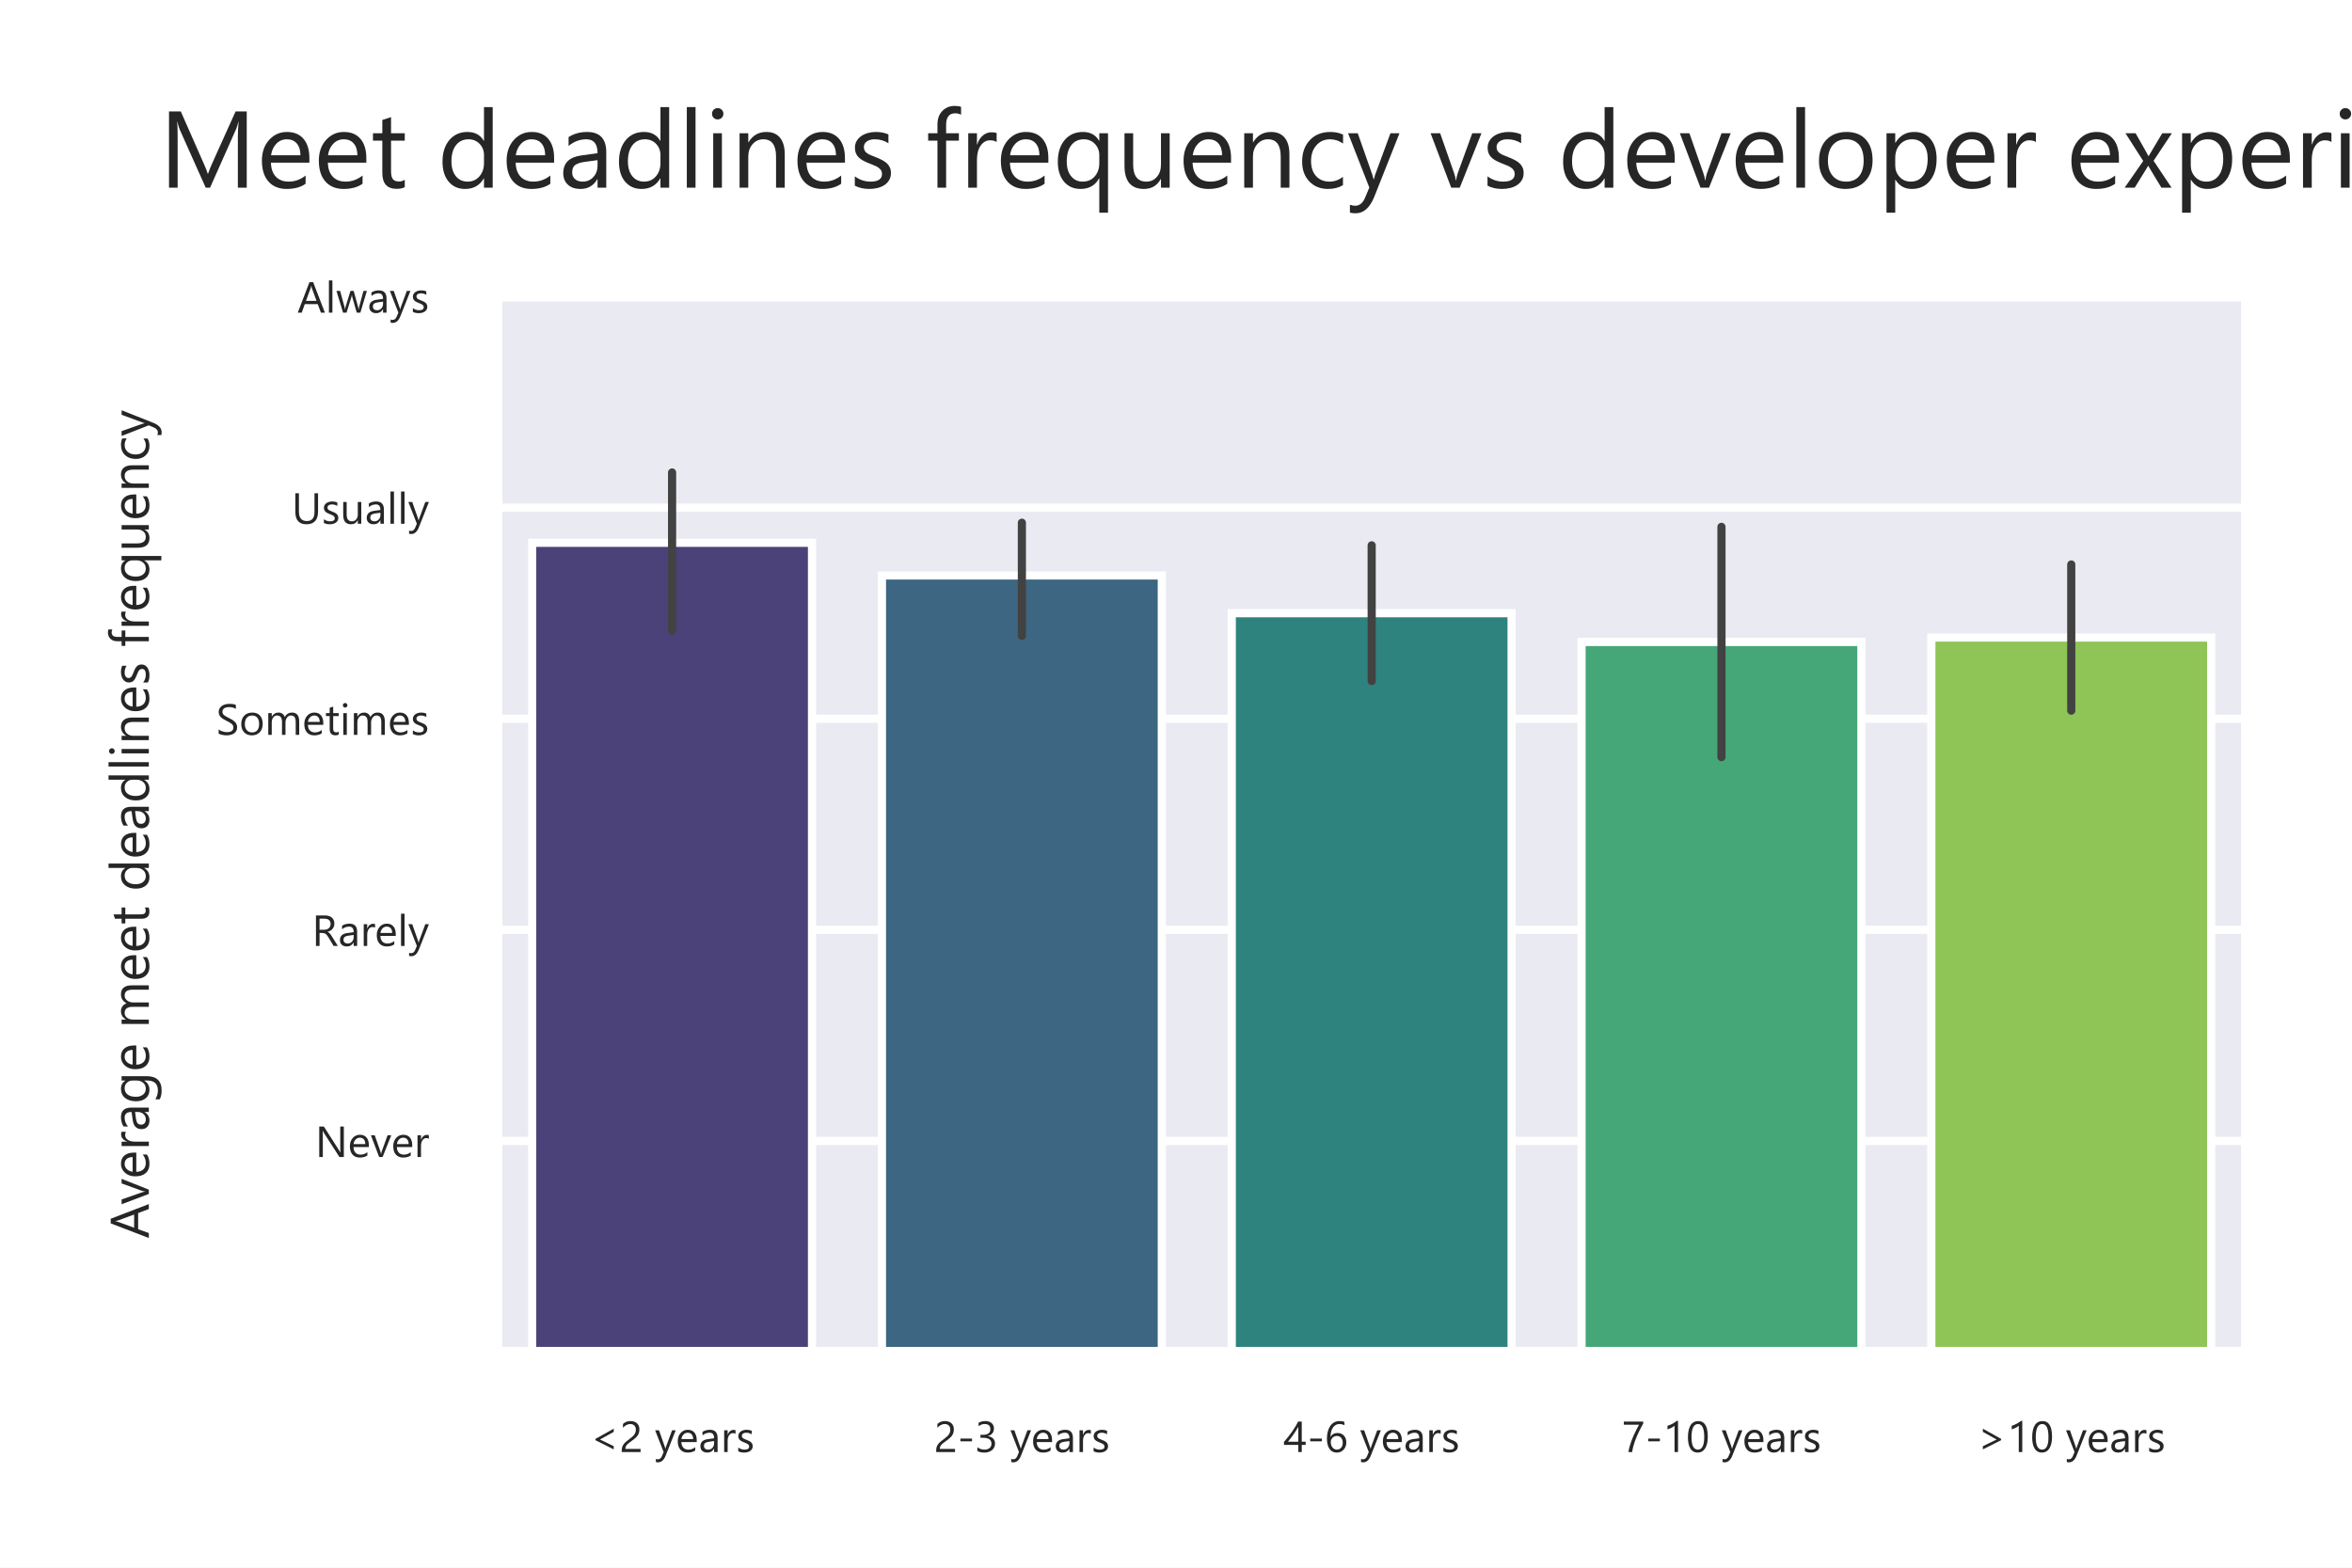
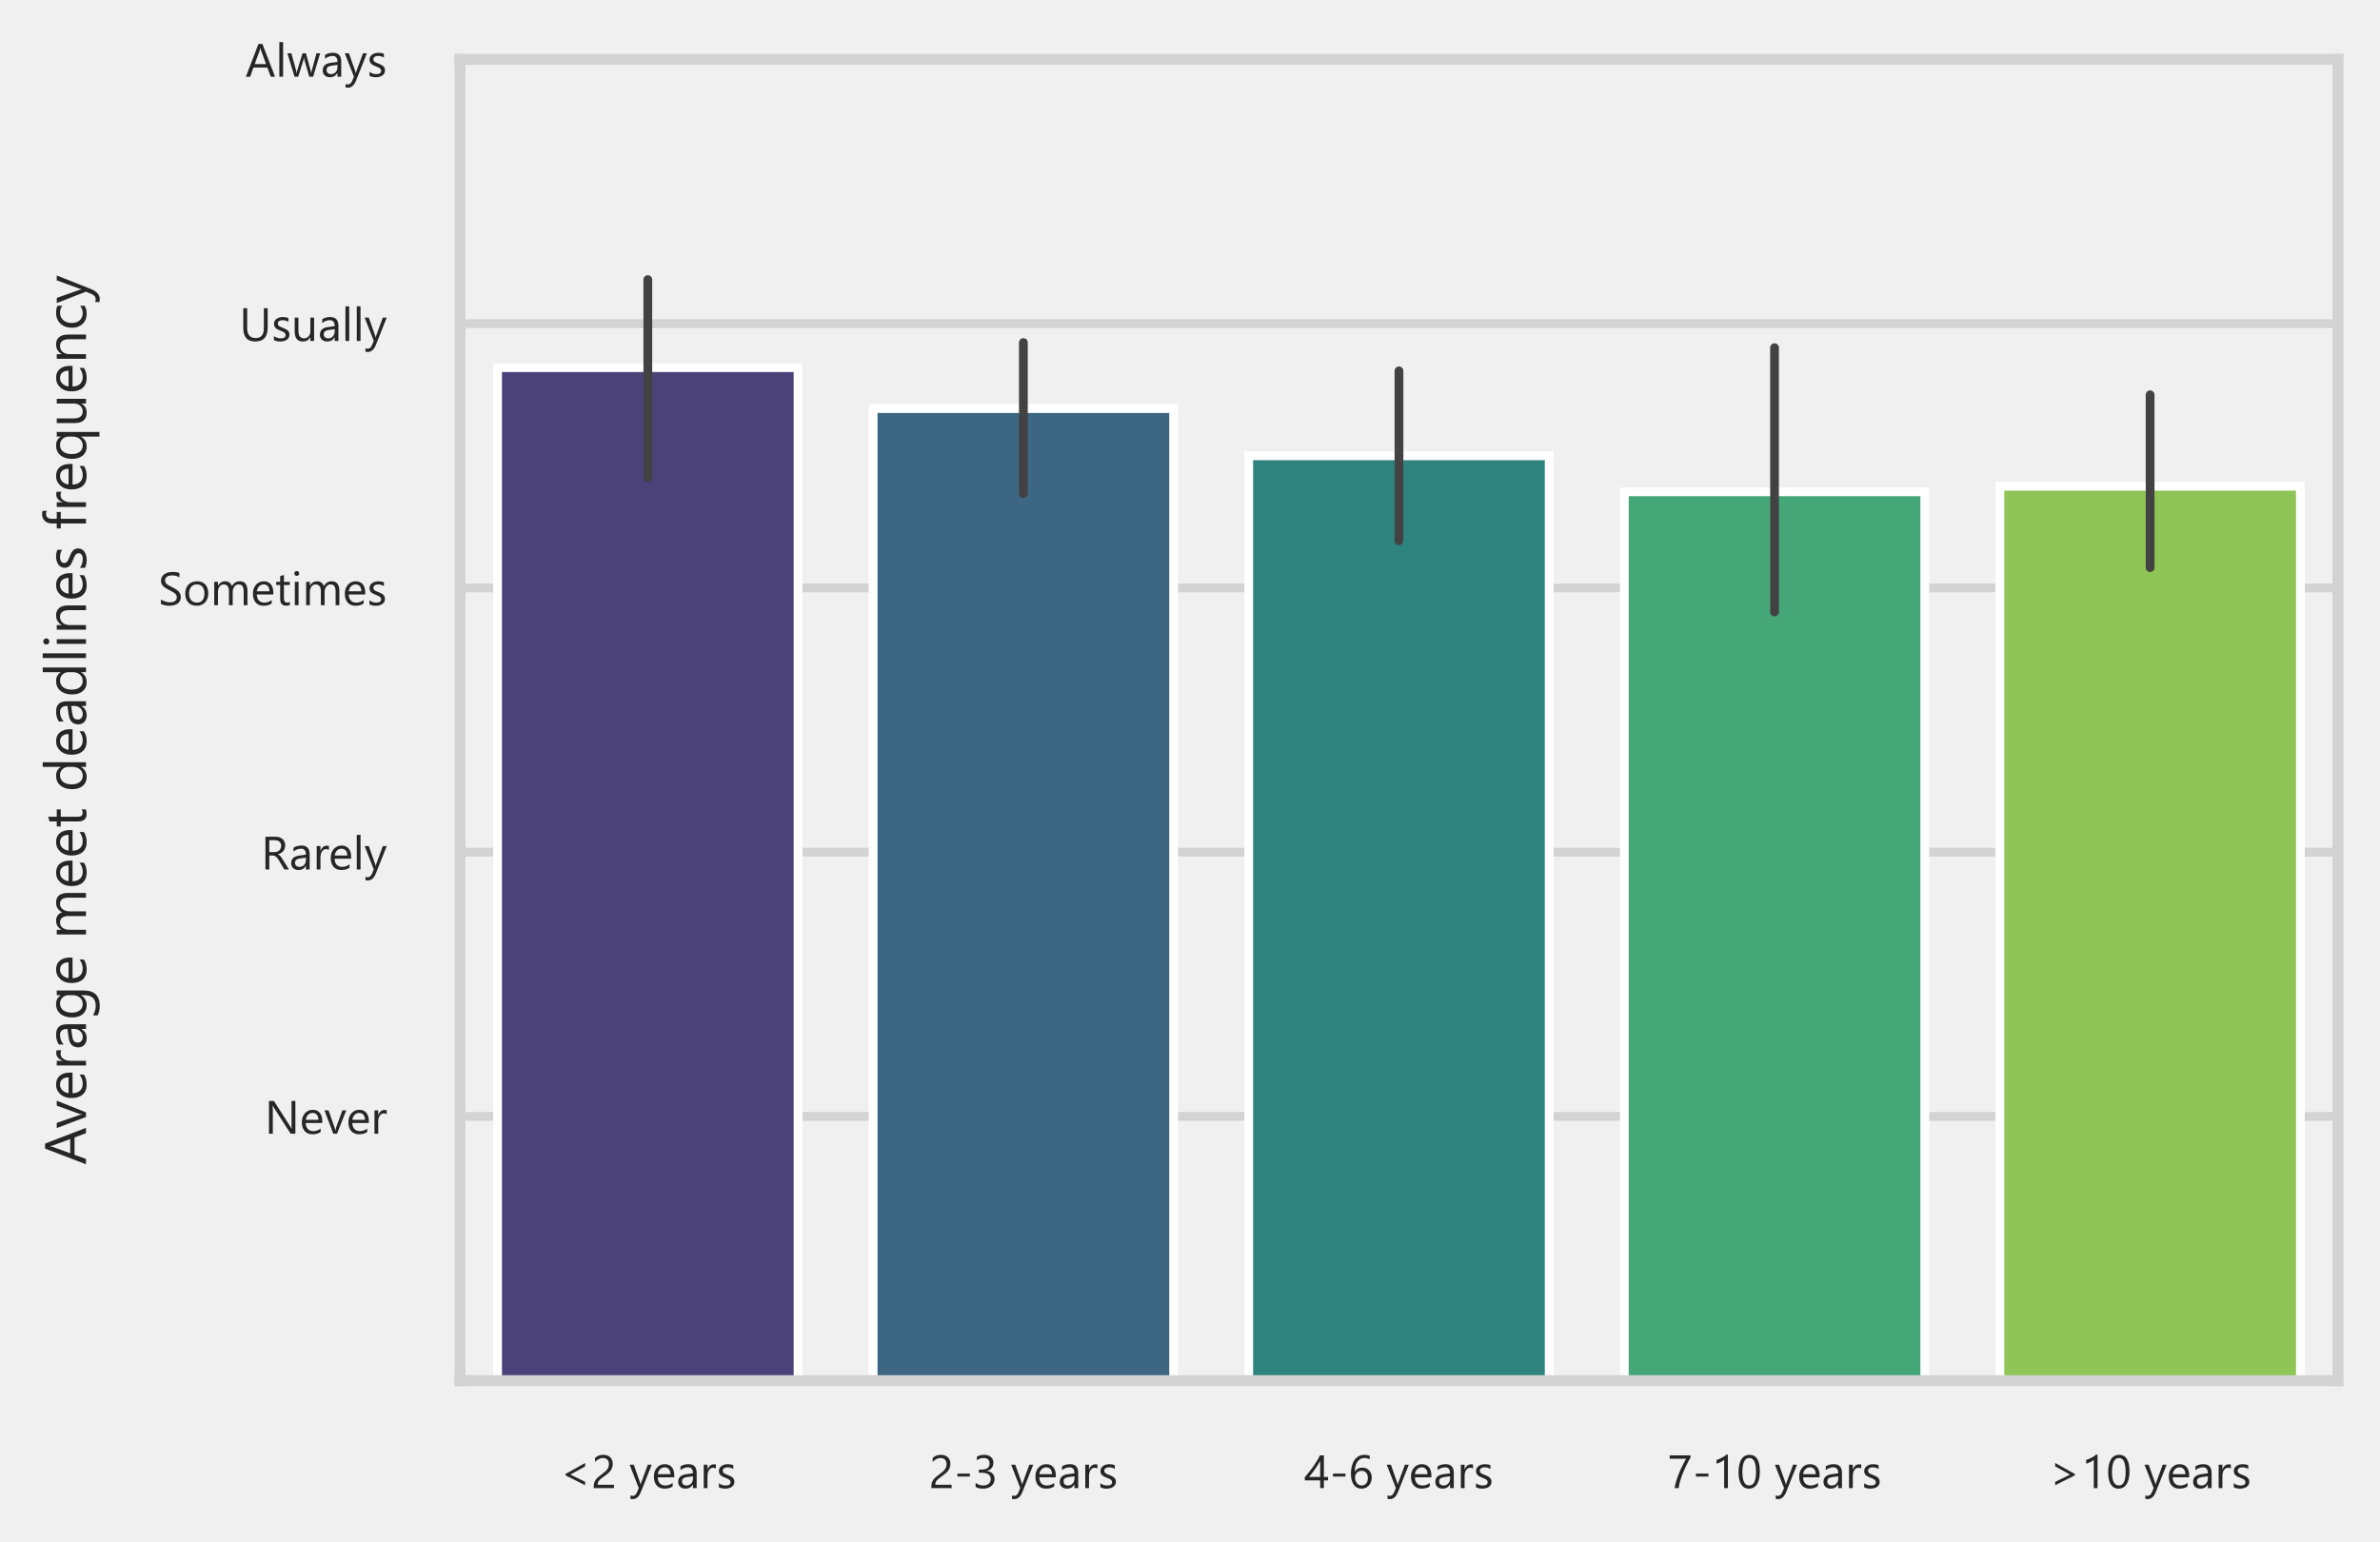
- <svg xmlns="http://www.w3.org/2000/svg" xmlns:xlink="http://www.w3.org/1999/xlink" width="432pt" height="288pt" viewBox="0 0 432 288" version="1.1">
+ <svg xmlns="http://www.w3.org/2000/svg" xmlns:xlink="http://www.w3.org/1999/xlink" width="407.134pt" height="263.684pt" viewBox="0 0 407.134 263.684" version="1.1">
  <defs>
    <style type="text/css">*{stroke-linejoin: round; stroke-linecap: butt}</style>
  </defs>
  <g id="figure_1">
    <g id="patch_1">
-       <path d="M 0 288  L 432 288  L 432 0  L 0 0  z " style="fill: #ffffff" />
+       <path d="M 0 263.684  L 407.134 263.684  L 407.134 0  L 0 0  L 0 263.684  z " style="fill: none" />
    </g>
    <g id="axes_1">
      <g id="patch_2">
-         <path d="M 91.32 248.38  L 412.56 248.38  L 412.56 54.477  L 91.32 54.477  z " style="fill: #eaeaf2" />
+         <path d="M 78.694 236.221  L 399.934 236.221  L 399.934 10.161  L 78.694 10.161  L 78.694 236.221  z " style="fill: none" />
      </g>
      <g id="matplotlib.axis_1">
        <g id="xtick_1">
          <g id="text_1">
-             <g style="fill: #262626" transform="translate(108.3003 266.76) scale(0.08 -0.08)">
+             <g style="fill: #262626" transform="translate(95.674 254.6012) scale(0.08 -0.08)">
              <defs>
                <path id="SegoeUI-3c" d="M 3538 397  L 850 1747  L 850 1931  L 3538 3438  L 3538 2969  L 1531 1856  L 1531 1844  L 3538 863  L 3538 397  z " transform="scale(0.015625)" />
                <path id="SegoeUI-32" d="M 2413 3306  Q 2413 3513 2348 3666  Q 2284 3819 2173 3920  Q 2063 4022 1913 4072  Q 1763 4122 1588 4122  Q 1438 4122 1294 4081  Q 1150 4041 1014 3969  Q 878 3897 751 3797  Q 625 3697 516 3575  L 516 4125  Q 731 4334 998 4445  Q 1266 4556 1650 4556  Q 1925 4556 2159 4476  Q 2394 4397 2566 4244  Q 2738 4091 2836 3866  Q 2934 3641 2934 3350  Q 2934 3084 2873 2868  Q 2813 2653 2689 2462  Q 2566 2272 2378 2097  Q 2191 1922 1938 1741  Q 1622 1516 1417 1356  Q 1213 1197 1092 1058  Q 972 919 923 780  Q 875 641 875 459  L 3106 459  L 3106 0  L 341 0  L 341 222  Q 341 509 403 728  Q 466 947 609 1144  Q 753 1341 986 1537  Q 1219 1734 1556 1981  Q 1800 2156 1964 2315  Q 2128 2475 2228 2634  Q 2328 2794 2370 2958  Q 2413 3122 2413 3306  z " transform="scale(0.015625)" />
                <path id="SegoeUI-20" transform="scale(0.015625)" />
                <path id="SegoeUI-79" d="M 3066 3200  L 1594 -513  Q 1200 -1506 488 -1506  Q 288 -1506 153 -1466  L 153 -1006  Q 319 -1063 456 -1063  Q 844 -1063 1038 -600  L 1294 6  L 44 3200  L 613 3200  L 1478 738  Q 1494 691 1544 494  L 1563 494  Q 1578 569 1625 731  L 2534 3200  L 3066 3200  z " transform="scale(0.015625)" />
                <path id="SegoeUI-65" d="M 3091 1472  L 831 1472  Q 844 938 1119 647  Q 1394 356 1875 356  Q 2416 356 2869 713  L 2869 231  Q 2447 -75 1753 -75  Q 1075 -75 687 361  Q 300 797 300 1588  Q 300 2334 723 2804  Q 1147 3275 1775 3275  Q 2403 3275 2747 2869  Q 3091 2463 3091 1741  L 3091 1472  z M 2566 1906  Q 2563 2350 2352 2597  Q 2141 2844 1766 2844  Q 1403 2844 1150 2584  Q 897 2325 838 1906  L 2566 1906  z " transform="scale(0.015625)" />
                <path id="SegoeUI-61" d="M 2809 0  L 2297 0  L 2297 500  L 2284 500  Q 1950 -75 1300 -75  Q 822 -75 551 178  Q 281 431 281 850  Q 281 1747 1338 1894  L 2297 2028  Q 2297 2844 1638 2844  Q 1059 2844 594 2450  L 594 2975  Q 1066 3275 1681 3275  Q 2809 3275 2809 2081  L 2809 0  z M 2297 1619  L 1525 1513  Q 1169 1463 987 1336  Q 806 1209 806 888  Q 806 653 973 504  Q 1141 356 1419 356  Q 1800 356 2048 623  Q 2297 891 2297 1300  L 2297 1619  z " transform="scale(0.015625)" />
                <path id="SegoeUI-72" d="M 2188 2681  Q 2053 2784 1800 2784  Q 1472 2784 1251 2475  Q 1031 2166 1031 1631  L 1031 0  L 519 0  L 519 3200  L 1031 3200  L 1031 2541  L 1044 2541  Q 1153 2878 1378 3067  Q 1603 3256 1881 3256  Q 2081 3256 2188 3213  L 2188 2681  z " transform="scale(0.015625)" />
                <path id="SegoeUI-73" d="M 325 116  L 325 666  Q 744 356 1247 356  Q 1922 356 1922 806  Q 1922 934 1864 1023  Q 1806 1113 1707 1181  Q 1609 1250 1476 1304  Q 1344 1359 1191 1419  Q 978 1503 817 1589  Q 656 1675 548 1783  Q 441 1891 386 2028  Q 331 2166 331 2350  Q 331 2575 434 2748  Q 538 2922 709 3039  Q 881 3156 1101 3215  Q 1322 3275 1556 3275  Q 1972 3275 2300 3131  L 2300 2613  Q 1947 2844 1488 2844  Q 1344 2844 1228 2811  Q 1113 2778 1030 2718  Q 947 2659 901 2576  Q 856 2494 856 2394  Q 856 2269 901 2184  Q 947 2100 1034 2034  Q 1122 1969 1247 1916  Q 1372 1863 1531 1800  Q 1744 1719 1912 1633  Q 2081 1547 2200 1439  Q 2319 1331 2383 1190  Q 2447 1050 2447 856  Q 2447 619 2342 444  Q 2238 269 2063 153  Q 1888 38 1659 -18  Q 1431 -75 1181 -75  Q 688 -75 325 116  z " transform="scale(0.015625)" />
              </defs>
              <use xlink:href="#SegoeUI-3c" />
              <use xlink:href="#SegoeUI-32" x="68.408" />
              <use xlink:href="#SegoeUI-20" x="122.314" />
              <use xlink:href="#SegoeUI-79" x="149.707" />
              <use xlink:href="#SegoeUI-65" x="197.596" />
              <use xlink:href="#SegoeUI-61" x="249.891" />
              <use xlink:href="#SegoeUI-72" x="300.77" />
              <use xlink:href="#SegoeUI-73" x="336.16" />
            </g>
          </g>
        </g>
        <g id="xtick_2">
          <g id="text_2">
-             <g style="fill: #262626" transform="translate(171.5289 266.76) scale(0.08 -0.08)">
+             <g style="fill: #262626" transform="translate(158.9026 254.6012) scale(0.08 -0.08)">
              <defs>
                <path id="SegoeUI-2d" d="M 2156 1581  L 450 1581  L 450 1984  L 2156 1984  L 2156 1581  z " transform="scale(0.015625)" />
                <path id="SegoeUI-33" d="M 2978 1269  Q 2978 966 2864 717  Q 2750 469 2542 292  Q 2334 116 2043 19  Q 1753 -78 1403 -78  Q 763 -78 384 166  L 384 716  Q 838 359 1422 359  Q 1656 359 1845 418  Q 2034 478 2170 590  Q 2306 703 2379 862  Q 2453 1022 2453 1222  Q 2453 2100 1203 2100  L 831 2100  L 831 2534  L 1184 2534  Q 2291 2534 2291 3359  Q 2291 4122 1447 4122  Q 972 4122 556 3803  L 556 4300  Q 984 4556 1575 4556  Q 1856 4556 2084 4478  Q 2313 4400 2475 4259  Q 2638 4119 2727 3922  Q 2816 3725 2816 3488  Q 2816 2603 1922 2350  L 1922 2338  Q 2150 2313 2344 2227  Q 2538 2141 2678 2003  Q 2819 1866 2898 1680  Q 2978 1494 2978 1269  z " transform="scale(0.015625)" />
              </defs>
              <use xlink:href="#SegoeUI-32" />
              <use xlink:href="#SegoeUI-2d" x="53.906" />
              <use xlink:href="#SegoeUI-33" x="93.896" />
              <use xlink:href="#SegoeUI-20" x="147.803" />
              <use xlink:href="#SegoeUI-79" x="175.195" />
              <use xlink:href="#SegoeUI-65" x="223.084" />
              <use xlink:href="#SegoeUI-61" x="275.379" />
              <use xlink:href="#SegoeUI-72" x="326.258" />
              <use xlink:href="#SegoeUI-73" x="361.648" />
            </g>
          </g>
        </g>
        <g id="xtick_3">
          <g id="text_3">
-             <g style="fill: #262626" transform="translate(235.7769 266.76) scale(0.08 -0.08)">
+             <g style="fill: #262626" transform="translate(223.1506 254.6012) scale(0.08 -0.08)">
              <defs>
                <path id="SegoeUI-34" d="M 2656 4481  L 2656 1522  L 3231 1522  L 3231 1053  L 2656 1053  L 2656 0  L 2150 0  L 2150 1053  L 44 1053  L 44 1497  Q 338 1828 638 2204  Q 938 2581 1211 2968  Q 1484 3356 1717 3742  Q 1950 4128 2109 4481  L 2656 4481  z M 622 1522  L 2150 1522  L 2150 3716  Q 1916 3306 1706 2984  Q 1497 2663 1308 2400  Q 1119 2138 947 1925  Q 775 1713 622 1522  z " transform="scale(0.015625)" />
                <path id="SegoeUI-36" d="M 3194 1422  Q 3194 1094 3087 819  Q 2981 544 2793 344  Q 2606 144 2347 33  Q 2088 -78 1784 -78  Q 1447 -78 1180 62  Q 913 203 727 467  Q 541 731 444 1112  Q 347 1494 347 1972  Q 347 2556 476 3032  Q 606 3509 845 3848  Q 1084 4188 1421 4372  Q 1759 4556 2175 4556  Q 2638 4556 2919 4428  L 2919 3944  Q 2572 4122 2188 4122  Q 1888 4122 1647 3987  Q 1406 3853 1234 3608  Q 1063 3363 970 3016  Q 878 2669 878 2244  L 891 2244  Q 1200 2803 1913 2803  Q 2206 2803 2442 2703  Q 2678 2603 2845 2420  Q 3013 2238 3103 1984  Q 3194 1731 3194 1422  z M 2669 1356  Q 2669 1591 2609 1778  Q 2550 1966 2439 2097  Q 2328 2228 2165 2298  Q 2003 2369 1797 2369  Q 1606 2369 1443 2297  Q 1281 2225 1162 2101  Q 1044 1978 976 1814  Q 909 1650 909 1466  Q 909 1234 975 1032  Q 1041 831 1159 681  Q 1278 531 1442 445  Q 1606 359 1806 359  Q 2000 359 2159 432  Q 2319 506 2431 637  Q 2544 769 2606 951  Q 2669 1134 2669 1356  z " transform="scale(0.015625)" />
              </defs>
              <use xlink:href="#SegoeUI-34" />
              <use xlink:href="#SegoeUI-2d" x="53.906" />
              <use xlink:href="#SegoeUI-36" x="93.896" />
              <use xlink:href="#SegoeUI-20" x="147.803" />
              <use xlink:href="#SegoeUI-79" x="175.195" />
              <use xlink:href="#SegoeUI-65" x="223.084" />
              <use xlink:href="#SegoeUI-61" x="275.379" />
              <use xlink:href="#SegoeUI-72" x="326.258" />
              <use xlink:href="#SegoeUI-73" x="361.648" />
            </g>
          </g>
        </g>
        <g id="xtick_4">
          <g id="text_4">
-             <g style="fill: #262626" transform="translate(297.8686 266.76) scale(0.08 -0.08)">
+             <g style="fill: #262626" transform="translate(285.2424 254.6012) scale(0.08 -0.08)">
              <defs>
                <path id="SegoeUI-37" d="M 3156 4184  Q 3053 4006 2908 3740  Q 2763 3475 2600 3144  Q 2438 2813 2269 2431  Q 2100 2050 1953 1644  Q 1806 1238 1695 820  Q 1584 403 1534 0  L 984 0  Q 1041 400 1158 817  Q 1275 1234 1423 1636  Q 1572 2038 1737 2409  Q 1903 2781 2059 3093  Q 2216 3406 2345 3645  Q 2475 3884 2553 4019  L 306 4019  L 306 4481  L 3156 4481  L 3156 4184  z " transform="scale(0.015625)" />
                <path id="SegoeUI-31" d="M 2263 0  L 1750 0  L 1750 3872  Q 1691 3813 1577 3736  Q 1463 3659 1320 3584  Q 1178 3509 1020 3443  Q 863 3378 713 3341  L 713 3859  Q 881 3906 1070 3986  Q 1259 4066 1442 4164  Q 1625 4263 1787 4370  Q 1950 4478 2069 4581  L 2263 4581  L 2263 0  z " transform="scale(0.015625)" />
                <path id="SegoeUI-30" d="M 3188 2259  Q 3188 1697 3086 1262  Q 2984 828 2792 529  Q 2600 231 2320 76  Q 2041 -78 1684 -78  Q 1347 -78 1083 70  Q 819 219 637 503  Q 456 788 362 1202  Q 269 1616 269 2150  Q 269 2738 367 3188  Q 466 3638 656 3942  Q 847 4247 1130 4401  Q 1413 4556 1778 4556  Q 3188 4556 3188 2259  z M 2663 2209  Q 2663 4122 1753 4122  Q 794 4122 794 2175  Q 794 359 1734 359  Q 2663 359 2663 2209  z " transform="scale(0.015625)" />
              </defs>
              <use xlink:href="#SegoeUI-37" />
              <use xlink:href="#SegoeUI-2d" x="53.906" />
              <use xlink:href="#SegoeUI-31" x="93.896" />
              <use xlink:href="#SegoeUI-30" x="147.803" />
              <use xlink:href="#SegoeUI-20" x="201.709" />
              <use xlink:href="#SegoeUI-79" x="229.102" />
              <use xlink:href="#SegoeUI-65" x="276.99" />
              <use xlink:href="#SegoeUI-61" x="329.285" />
              <use xlink:href="#SegoeUI-72" x="380.164" />
              <use xlink:href="#SegoeUI-73" x="415.555" />
            </g>
          </g>
        </g>
        <g id="xtick_5">
          <g id="text_5">
-             <g style="fill: #262626" transform="translate(363.136 266.76) scale(0.08 -0.08)">
+             <g style="fill: #262626" transform="translate(350.5097 254.6012) scale(0.08 -0.08)">
              <defs>
                <path id="SegoeUI-3e" d="M 3538 1747  L 850 397  L 850 863  L 2863 1838  L 2863 1856  L 850 2969  L 850 3438  L 3538 1931  L 3538 1747  z " transform="scale(0.015625)" />
              </defs>
              <use xlink:href="#SegoeUI-3e" />
              <use xlink:href="#SegoeUI-31" x="68.408" />
              <use xlink:href="#SegoeUI-30" x="122.314" />
              <use xlink:href="#SegoeUI-20" x="176.221" />
              <use xlink:href="#SegoeUI-79" x="203.613" />
              <use xlink:href="#SegoeUI-65" x="251.502" />
              <use xlink:href="#SegoeUI-61" x="303.797" />
              <use xlink:href="#SegoeUI-72" x="354.676" />
              <use xlink:href="#SegoeUI-73" x="390.066" />
            </g>
          </g>
        </g>
      </g>
      <g id="matplotlib.axis_2">
        <g id="ytick_1">
          <g id="line2d_1">
-             <path d="M 91.32 209.6  L 412.56 209.6  " clip-path="url(#p0a967dd929)" style="fill: none; stroke: #ffffff; stroke-width: 1.5; stroke-linecap: round" />
+             <path d="M 78.694 191.009  L 399.934 191.009  " clip-path="url(#pb842c230b7)" style="fill: none; stroke: #d3d3d3; stroke-width: 1.5; stroke-linecap: round" />
          </g>
          <g id="text_6">
-             <g style="fill: #262626" transform="translate(57.90375 212.5608) scale(0.08 -0.08)">
+             <g style="fill: #262626" transform="translate(45.2775 193.9705) scale(0.08 -0.08)">
              <defs>
                <path id="SegoeUI-4e" d="M 4200 0  L 3556 0  L 1250 3572  Q 1163 3706 1106 3853  L 1088 3853  Q 1113 3709 1113 3238  L 1113 0  L 588 0  L 588 4481  L 1269 4481  L 3513 966  Q 3653 747 3694 666  L 3706 666  Q 3675 859 3675 1325  L 3675 4481  L 4200 4481  L 4200 0  z " transform="scale(0.015625)" />
                <path id="SegoeUI-76" d="M 3034 3200  L 1759 0  L 1256 0  L 44 3200  L 606 3200  L 1419 875  Q 1509 619 1531 428  L 1544 428  Q 1575 669 1644 863  L 2494 3200  L 3034 3200  z " transform="scale(0.015625)" />
              </defs>
              <use xlink:href="#SegoeUI-4e" />
              <use xlink:href="#SegoeUI-65" x="74.805" />
              <use xlink:href="#SegoeUI-76" x="127.1" />
              <use xlink:href="#SegoeUI-65" x="174.375" />
              <use xlink:href="#SegoeUI-72" x="226.67" />
            </g>
          </g>
        </g>
        <g id="ytick_2">
          <g id="line2d_2">
-             <path d="M 91.32 170.819  L 412.56 170.819  " clip-path="url(#p0a967dd929)" style="fill: none; stroke: #ffffff; stroke-width: 1.5; stroke-linecap: round" />
+             <path d="M 78.694 145.797  L 399.934 145.797  " clip-path="url(#pb842c230b7)" style="fill: none; stroke: #d3d3d3; stroke-width: 1.5; stroke-linecap: round" />
          </g>
          <g id="text_7">
-             <g style="fill: #262626" transform="translate(57.30125 173.7802) scale(0.08 -0.08)">
+             <g style="fill: #262626" transform="translate(44.675 148.7585) scale(0.08 -0.08)">
              <defs>
                <path id="SegoeUI-52" d="M 3800 0  L 3175 0  L 2425 1256  Q 2322 1431 2225 1554  Q 2128 1678 2026 1756  Q 1925 1834 1808 1870  Q 1691 1906 1544 1906  L 1113 1906  L 1113 0  L 588 0  L 588 4481  L 1925 4481  Q 2219 4481 2467 4407  Q 2716 4334 2898 4184  Q 3081 4034 3184 3811  Q 3288 3588 3288 3288  Q 3288 3053 3217 2858  Q 3147 2663 3017 2509  Q 2888 2356 2705 2248  Q 2522 2141 2294 2081  L 2294 2069  Q 2406 2019 2489 1955  Q 2572 1891 2647 1803  Q 2722 1716 2795 1605  Q 2869 1494 2959 1347  L 3800 0  z M 1113 4006  L 1113 2381  L 1825 2381  Q 2022 2381 2189 2440  Q 2356 2500 2478 2611  Q 2600 2722 2669 2883  Q 2738 3044 2738 3244  Q 2738 3603 2505 3804  Q 2272 4006 1831 4006  L 1113 4006  z " transform="scale(0.015625)" />
                <path id="SegoeUI-6c" d="M 1031 0  L 519 0  L 519 4738  L 1031 4738  L 1031 0  z " transform="scale(0.015625)" />
              </defs>
              <use xlink:href="#SegoeUI-52" />
              <use xlink:href="#SegoeUI-61" x="59.814" />
              <use xlink:href="#SegoeUI-72" x="110.693" />
              <use xlink:href="#SegoeUI-65" x="144.084" />
              <use xlink:href="#SegoeUI-6c" x="196.379" />
              <use xlink:href="#SegoeUI-79" x="220.598" />
            </g>
          </g>
        </g>
        <g id="ytick_3">
          <g id="line2d_3">
-             <path d="M 91.32 132.038  L 412.56 132.038  " clip-path="url(#p0a967dd929)" style="fill: none; stroke: #ffffff; stroke-width: 1.5; stroke-linecap: round" />
+             <path d="M 78.694 100.585  L 399.934 100.585  " clip-path="url(#pb842c230b7)" style="fill: none; stroke: #d3d3d3; stroke-width: 1.5; stroke-linecap: round" />
          </g>
          <g id="text_8">
-             <g style="fill: #262626" transform="translate(39.68875 134.9998) scale(0.08 -0.08)">
+             <g style="fill: #262626" transform="translate(27.0625 103.5465) scale(0.08 -0.08)">
              <defs>
                <path id="SegoeUI-53" d="M 378 181  L 378 800  Q 484 706 632 631  Q 781 556 945 504  Q 1109 453 1275 425  Q 1441 397 1581 397  Q 2066 397 2305 576  Q 2544 756 2544 1094  Q 2544 1275 2464 1409  Q 2384 1544 2243 1655  Q 2103 1766 1911 1867  Q 1719 1969 1497 2081  Q 1263 2200 1059 2322  Q 856 2444 706 2591  Q 556 2738 470 2923  Q 384 3109 384 3359  Q 384 3666 518 3892  Q 653 4119 872 4266  Q 1091 4413 1370 4484  Q 1650 4556 1941 4556  Q 2603 4556 2906 4397  L 2906 3806  Q 2509 4081 1888 4081  Q 1716 4081 1544 4045  Q 1372 4009 1237 3928  Q 1103 3847 1018 3719  Q 934 3591 934 3406  Q 934 3234 998 3109  Q 1063 2984 1188 2881  Q 1313 2778 1492 2681  Q 1672 2584 1906 2469  Q 2147 2350 2362 2219  Q 2578 2088 2740 1928  Q 2903 1769 2998 1575  Q 3094 1381 3094 1131  Q 3094 800 2964 570  Q 2834 341 2614 197  Q 2394 53 2106 -11  Q 1819 -75 1500 -75  Q 1394 -75 1237 -58  Q 1081 -41 918 -8  Q 756 25 611 73  Q 466 122 378 181  z " transform="scale(0.015625)" />
                <path id="SegoeUI-6f" d="M 1856 -75  Q 1147 -75 723 373  Q 300 822 300 1563  Q 300 2369 740 2822  Q 1181 3275 1931 3275  Q 2647 3275 3048 2834  Q 3450 2394 3450 1613  Q 3450 847 3017 386  Q 2584 -75 1856 -75  z M 1894 2844  Q 1400 2844 1112 2508  Q 825 2172 825 1581  Q 825 1013 1115 684  Q 1406 356 1894 356  Q 2391 356 2658 678  Q 2925 1000 2925 1594  Q 2925 2194 2658 2519  Q 2391 2844 1894 2844  z " transform="scale(0.015625)" />
                <path id="SegoeUI-6d" d="M 5063 0  L 4550 0  L 4550 1838  Q 4550 2369 4386 2606  Q 4222 2844 3834 2844  Q 3506 2844 3276 2544  Q 3047 2244 3047 1825  L 3047 0  L 2534 0  L 2534 1900  Q 2534 2844 1806 2844  Q 1469 2844 1250 2561  Q 1031 2278 1031 1825  L 1031 0  L 519 0  L 519 3200  L 1031 3200  L 1031 2694  L 1044 2694  Q 1384 3275 2038 3275  Q 2366 3275 2609 3092  Q 2853 2909 2944 2613  Q 3300 3275 4006 3275  Q 5063 3275 5063 1972  L 5063 0  z " transform="scale(0.015625)" />
                <path id="SegoeUI-74" d="M 2003 31  Q 1822 -69 1525 -69  Q 684 -69 684 869  L 684 2763  L 134 2763  L 134 3200  L 684 3200  L 684 3981  L 1197 4147  L 1197 3200  L 2003 3200  L 2003 2763  L 1197 2763  L 1197 959  Q 1197 638 1306 500  Q 1416 363 1669 363  Q 1863 363 2003 469  L 2003 31  z " transform="scale(0.015625)" />
                <path id="SegoeUI-69" d="M 781 4013  Q 644 4013 547 4106  Q 450 4200 450 4344  Q 450 4488 547 4583  Q 644 4678 781 4678  Q 922 4678 1020 4583  Q 1119 4488 1119 4344  Q 1119 4206 1020 4109  Q 922 4013 781 4013  z M 1031 0  L 519 0  L 519 3200  L 1031 3200  L 1031 0  z " transform="scale(0.015625)" />
              </defs>
              <use xlink:href="#SegoeUI-53" />
              <use xlink:href="#SegoeUI-6f" x="53.125" />
              <use xlink:href="#SegoeUI-6d" x="111.719" />
              <use xlink:href="#SegoeUI-65" x="197.852" />
              <use xlink:href="#SegoeUI-74" x="250.146" />
              <use xlink:href="#SegoeUI-69" x="284.033" />
              <use xlink:href="#SegoeUI-6d" x="308.252" />
              <use xlink:href="#SegoeUI-65" x="394.385" />
              <use xlink:href="#SegoeUI-73" x="446.68" />
            </g>
          </g>
        </g>
        <g id="ytick_4">
          <g id="line2d_4">
-             <path d="M 91.32 93.258  L 412.56 93.258  " clip-path="url(#p0a967dd929)" style="fill: none; stroke: #ffffff; stroke-width: 1.5; stroke-linecap: round" />
+             <path d="M 78.694 55.373  L 399.934 55.373  " clip-path="url(#pb842c230b7)" style="fill: none; stroke: #d3d3d3; stroke-width: 1.5; stroke-linecap: round" />
          </g>
          <g id="text_9">
-             <g style="fill: #262626" transform="translate(53.585 96.21925) scale(0.08 -0.08)">
+             <g style="fill: #262626" transform="translate(40.95875 58.3345) scale(0.08 -0.08)">
              <defs>
                <path id="SegoeUI-55" d="M 3866 1813  Q 3866 -75 2163 -75  Q 531 -75 531 1741  L 531 4481  L 1056 4481  L 1056 1775  Q 1056 397 2219 397  Q 3341 397 3341 1728  L 3341 4481  L 3866 4481  L 3866 1813  z " transform="scale(0.015625)" />
                <path id="SegoeUI-75" d="M 3106 0  L 2594 0  L 2594 506  L 2581 506  Q 2263 -75 1594 -75  Q 450 -75 450 1288  L 450 3200  L 959 3200  L 959 1369  Q 959 356 1734 356  Q 2109 356 2351 632  Q 2594 909 2594 1356  L 2594 3200  L 3106 3200  L 3106 0  z " transform="scale(0.015625)" />
              </defs>
              <use xlink:href="#SegoeUI-55" />
              <use xlink:href="#SegoeUI-73" x="68.701" />
              <use xlink:href="#SegoeUI-75" x="111.133" />
              <use xlink:href="#SegoeUI-61" x="167.725" />
              <use xlink:href="#SegoeUI-6c" x="218.604" />
              <use xlink:href="#SegoeUI-6c" x="242.822" />
              <use xlink:href="#SegoeUI-79" x="267.041" />
            </g>
          </g>
        </g>
        <g id="ytick_5">
          <g id="line2d_5">
-             <path d="M 91.32 54.477  L 412.56 54.477  " clip-path="url(#p0a967dd929)" style="fill: none; stroke: #ffffff; stroke-width: 1.5; stroke-linecap: round" />
+             <path d="M 78.694 10.161  L 399.934 10.161  " clip-path="url(#pb842c230b7)" style="fill: none; stroke: #d3d3d3; stroke-width: 1.5; stroke-linecap: round" />
          </g>
          <g id="text_10">
-             <g style="fill: #262626" transform="translate(54.605 57.43875) scale(0.08 -0.08)">
+             <g style="fill: #262626" transform="translate(41.97875 13.1225) scale(0.08 -0.08)">
              <defs>
                <path id="SegoeUI-41" d="M 4056 0  L 3475 0  L 3000 1256  L 1100 1256  L 653 0  L 69 0  L 1788 4481  L 2331 4481  L 4056 0  z M 2828 1728  L 2125 3638  Q 2091 3731 2056 3938  L 2044 3938  Q 2013 3747 1972 3638  L 1275 1728  L 2828 1728  z " transform="scale(0.015625)" />
                <path id="SegoeUI-77" d="M 4550 3200  L 3591 0  L 3059 0  L 2400 2291  Q 2363 2422 2350 2588  L 2338 2588  Q 2328 2475 2272 2297  L 1556 0  L 1044 0  L 75 3200  L 613 3200  L 1275 794  Q 1306 684 1319 506  L 1344 506  Q 1353 644 1400 800  L 2138 3200  L 2606 3200  L 3269 788  Q 3300 672 3316 500  L 3341 500  Q 3347 622 3394 788  L 4044 3200  L 4550 3200  z " transform="scale(0.015625)" />
              </defs>
              <use xlink:href="#SegoeUI-41" />
              <use xlink:href="#SegoeUI-6c" x="64.502" />
              <use xlink:href="#SegoeUI-77" x="88.721" />
              <use xlink:href="#SegoeUI-61" x="160.986" />
              <use xlink:href="#SegoeUI-79" x="211.865" />
              <use xlink:href="#SegoeUI-73" x="260.254" />
            </g>
          </g>
        </g>
        <g id="text_11">
-           <g style="fill: #262626" transform="translate(27.33563 227.5405) rotate(-90) scale(0.1 -0.1)">
+           <g style="fill: #262626" transform="translate(14.70937 199.303) rotate(-90) scale(0.1 -0.1)">
            <defs>
              <path id="SegoeUI-67" d="M 3250 256  Q 3250 -1506 1563 -1506  Q 969 -1506 525 -1281  L 525 -769  Q 1066 -1069 1556 -1069  Q 2738 -1069 2738 188  L 2738 538  L 2725 538  Q 2359 -75 1625 -75  Q 1028 -75 664 351  Q 300 778 300 1497  Q 300 2313 692 2794  Q 1084 3275 1766 3275  Q 2413 3275 2725 2756  L 2738 2756  L 2738 3200  L 3250 3200  L 3250 256  z M 2738 1447  L 2738 1919  Q 2738 2300 2480 2572  Q 2222 2844 1838 2844  Q 1363 2844 1094 2498  Q 825 2153 825 1531  Q 825 997 1083 676  Q 1341 356 1766 356  Q 2197 356 2467 662  Q 2738 969 2738 1447  z " transform="scale(0.015625)" />
              <path id="SegoeUI-64" d="M 3250 0  L 2738 0  L 2738 544  L 2725 544  Q 2369 -75 1625 -75  Q 1022 -75 661 354  Q 300 784 300 1525  Q 300 2319 700 2797  Q 1100 3275 1766 3275  Q 2425 3275 2725 2756  L 2738 2756  L 2738 4738  L 3250 4738  L 3250 0  z M 2738 1447  L 2738 1919  Q 2738 2306 2481 2575  Q 2225 2844 1831 2844  Q 1363 2844 1094 2500  Q 825 2156 825 1550  Q 825 997 1083 676  Q 1341 356 1775 356  Q 2203 356 2470 665  Q 2738 975 2738 1447  z " transform="scale(0.015625)" />
              <path id="SegoeUI-6e" d="M 3175 0  L 2663 0  L 2663 1825  Q 2663 2844 1919 2844  Q 1534 2844 1282 2555  Q 1031 2266 1031 1825  L 1031 0  L 519 0  L 519 3200  L 1031 3200  L 1031 2669  L 1044 2669  Q 1406 3275 2094 3275  Q 2619 3275 2897 2936  Q 3175 2597 3175 1956  L 3175 0  z " transform="scale(0.015625)" />
              <path id="SegoeUI-66" d="M 2100 4288  Q 1950 4372 1759 4372  Q 1222 4372 1222 3694  L 1222 3200  L 1972 3200  L 1972 2763  L 1222 2763  L 1222 0  L 713 0  L 713 2763  L 166 2763  L 166 3200  L 713 3200  L 713 3719  Q 713 4222 1003 4514  Q 1294 4806 1728 4806  Q 1963 4806 2100 4750  L 2100 4288  z " transform="scale(0.015625)" />
              <path id="SegoeUI-71" d="M 3250 -1472  L 2738 -1472  L 2738 550  L 2725 550  Q 2391 -75 1631 -75  Q 1028 -75 664 354  Q 300 784 300 1525  Q 300 2322 700 2798  Q 1100 3275 1775 3275  Q 2431 3275 2725 2756  L 2738 2756  L 2738 3200  L 3250 3200  L 3250 -1472  z M 2738 1441  L 2738 1906  Q 2738 2300 2480 2572  Q 2222 2844 1825 2844  Q 1363 2844 1094 2501  Q 825 2159 825 1538  Q 825 984 1084 670  Q 1344 356 1753 356  Q 2203 356 2470 664  Q 2738 972 2738 1441  z " transform="scale(0.015625)" />
              <path id="SegoeUI-63" d="M 2700 147  Q 2331 -75 1825 -75  Q 1141 -75 720 370  Q 300 816 300 1525  Q 300 2316 753 2795  Q 1206 3275 1963 3275  Q 2384 3275 2706 3119  L 2706 2594  Q 2350 2844 1944 2844  Q 1453 2844 1139 2492  Q 825 2141 825 1569  Q 825 1006 1120 681  Q 1416 356 1913 356  Q 2331 356 2700 634  L 2700 147  z " transform="scale(0.015625)" />
            </defs>
            <use xlink:href="#SegoeUI-41" />
            <use xlink:href="#SegoeUI-76" x="62.377" />
            <use xlink:href="#SegoeUI-65" x="109.652" />
            <use xlink:href="#SegoeUI-72" x="161.947" />
            <use xlink:href="#SegoeUI-61" x="196.713" />
            <use xlink:href="#SegoeUI-67" x="247.592" />
            <use xlink:href="#SegoeUI-65" x="306.479" />
            <use xlink:href="#SegoeUI-20" x="358.773" />
            <use xlink:href="#SegoeUI-6d" x="386.166" />
            <use xlink:href="#SegoeUI-65" x="472.299" />
            <use xlink:href="#SegoeUI-65" x="524.594" />
            <use xlink:href="#SegoeUI-74" x="576.889" />
            <use xlink:href="#SegoeUI-20" x="610.775" />
            <use xlink:href="#SegoeUI-64" x="638.168" />
            <use xlink:href="#SegoeUI-65" x="697.055" />
            <use xlink:href="#SegoeUI-61" x="749.35" />
            <use xlink:href="#SegoeUI-64" x="800.229" />
            <use xlink:href="#SegoeUI-6c" x="859.115" />
            <use xlink:href="#SegoeUI-69" x="883.334" />
            <use xlink:href="#SegoeUI-6e" x="907.553" />
            <use xlink:href="#SegoeUI-65" x="964.145" />
            <use xlink:href="#SegoeUI-73" x="1016.439" />
            <use xlink:href="#SegoeUI-20" x="1058.871" />
            <use xlink:href="#SegoeUI-66" x="1086.264" />
            <use xlink:href="#SegoeUI-72" x="1117.562" />
            <use xlink:href="#SegoeUI-65" x="1150.953" />
            <use xlink:href="#SegoeUI-71" x="1203.248" />
            <use xlink:href="#SegoeUI-75" x="1262.135" />
            <use xlink:href="#SegoeUI-65" x="1318.727" />
            <use xlink:href="#SegoeUI-6e" x="1371.021" />
            <use xlink:href="#SegoeUI-63" x="1427.613" />
            <use xlink:href="#SegoeUI-79" x="1473.805" />
          </g>
        </g>
      </g>
      <g id="patch_3">
-         <path d="M 97.745 248.38  L 149.143 248.38  L 149.143 99.721  L 97.745 99.721  z " clip-path="url(#p0a967dd929)" style="fill: #4b4279; stroke: #ffffff; stroke-width: 1.5; stroke-linejoin: miter" />
+         <path d="M 85.119 236.221  L 136.517 236.221  L 136.517 62.909  L 85.119 62.909  z " clip-path="url(#pb842c230b7)" style="fill: #4b4279; stroke: #ffffff; stroke-width: 1.5; stroke-linejoin: miter" />
      </g>
      <g id="patch_4">
-         <path d="M 161.993 248.38  L 213.391 248.38  L 213.391 105.723  L 161.993 105.723  z " clip-path="url(#p0a967dd929)" style="fill: #3c6682; stroke: #ffffff; stroke-width: 1.5; stroke-linejoin: miter" />
+         <path d="M 149.367 236.221  L 200.765 236.221  L 200.765 69.906  L 149.367 69.906  z " clip-path="url(#pb842c230b7)" style="fill: #3c6682; stroke: #ffffff; stroke-width: 1.5; stroke-linejoin: miter" />
      </g>
      <g id="patch_5">
-         <path d="M 226.241 248.38  L 277.639 248.38  L 277.639 112.648  L 226.241 112.648  z " clip-path="url(#p0a967dd929)" style="fill: #2f837f; stroke: #ffffff; stroke-width: 1.5; stroke-linejoin: miter" />
+         <path d="M 213.615 236.221  L 265.013 236.221  L 265.013 77.979  L 213.615 77.979  z " clip-path="url(#pb842c230b7)" style="fill: #2f837f; stroke: #ffffff; stroke-width: 1.5; stroke-linejoin: miter" />
      </g>
      <g id="patch_6">
-         <path d="M 290.489 248.38  L 341.887 248.38  L 341.887 117.936  L 290.489 117.936  z " clip-path="url(#p0a967dd929)" style="fill: #45a778; stroke: #ffffff; stroke-width: 1.5; stroke-linejoin: miter" />
+         <path d="M 277.863 236.221  L 329.261 236.221  L 329.261 84.145  L 277.863 84.145  z " clip-path="url(#pb842c230b7)" style="fill: #45a778; stroke: #ffffff; stroke-width: 1.5; stroke-linejoin: miter" />
      </g>
      <g id="patch_7">
-         <path d="M 354.737 248.38  L 406.135 248.38  L 406.135 117.123  L 354.737 117.123  z " clip-path="url(#p0a967dd929)" style="fill: #8fc456; stroke: #ffffff; stroke-width: 1.5; stroke-linejoin: miter" />
+         <path d="M 342.111 236.221  L 393.509 236.221  L 393.509 83.196  L 342.111 83.196  z " clip-path="url(#pb842c230b7)" style="fill: #8fc456; stroke: #ffffff; stroke-width: 1.5; stroke-linejoin: miter" />
      </g>
      <g id="line2d_6">
-         <path d="M 123.444 115.88  L 123.444 86.795  " clip-path="url(#p0a967dd929)" style="fill: none; stroke: #424242; stroke-width: 1.5; stroke-linecap: round" />
+         <path d="M 110.818 81.747  L 110.818 47.838  " clip-path="url(#pb842c230b7)" style="fill: none; stroke: #424242; stroke-width: 1.5; stroke-linecap: round" />
      </g>
      <g id="line2d_7">
-         <path d="M 187.692 116.803  L 187.692 96.028  " clip-path="url(#p0a967dd929)" style="fill: none; stroke: #424242; stroke-width: 1.5; stroke-linecap: round" />
+         <path d="M 175.066 84.438  L 175.066 58.603  " clip-path="url(#pb842c230b7)" style="fill: none; stroke: #424242; stroke-width: 1.5; stroke-linecap: round" />
      </g>
      <g id="line2d_8">
-         <path d="M 251.94 125.113  L 251.94 100.183  " clip-path="url(#p0a967dd929)" style="fill: none; stroke: #424242; stroke-width: 1.5; stroke-linecap: round" />
+         <path d="M 239.314 92.512  L 239.314 63.447  " clip-path="url(#pb842c230b7)" style="fill: none; stroke: #424242; stroke-width: 1.5; stroke-linecap: round" />
      </g>
      <g id="line2d_9">
-         <path d="M 316.188 139.089  L 316.188 96.784  " clip-path="url(#p0a967dd929)" style="fill: none; stroke: #424242; stroke-width: 1.5; stroke-linecap: round" />
+         <path d="M 303.562 104.695  L 303.562 59.483  " clip-path="url(#pb842c230b7)" style="fill: none; stroke: #424242; stroke-width: 1.5; stroke-linecap: round" />
      </g>
      <g id="line2d_10">
-         <path d="M 380.436 130.547  L 380.436 103.699  " clip-path="url(#p0a967dd929)" style="fill: none; stroke: #424242; stroke-width: 1.5; stroke-linecap: round" />
+         <path d="M 367.81 97.107  L 367.81 67.546  " clip-path="url(#pb842c230b7)" style="fill: none; stroke: #424242; stroke-width: 1.5; stroke-linecap: round" />
      </g>
      <g id="patch_8">
-         <path d="M 91.32 248.38  L 91.32 54.477  " style="fill: none; stroke: #ffffff; stroke-width: 1.875; stroke-linejoin: miter; stroke-linecap: square" />
+         <path d="M 78.694 236.221  L 78.694 10.161  " style="fill: none; stroke: #d3d3d3; stroke-width: 1.875; stroke-linejoin: miter; stroke-linecap: square" />
      </g>
      <g id="patch_9">
-         <path d="M 412.56 248.38  L 412.56 54.477  " style="fill: none; stroke: #ffffff; stroke-width: 1.875; stroke-linejoin: miter; stroke-linecap: square" />
+         <path d="M 399.934 236.221  L 399.934 10.161  " style="fill: none; stroke: #d3d3d3; stroke-width: 1.875; stroke-linejoin: miter; stroke-linecap: square" />
      </g>
      <g id="patch_10">
-         <path d="M 91.32 248.38  L 412.56 248.38  " style="fill: none; stroke: #ffffff; stroke-width: 1.875; stroke-linejoin: miter; stroke-linecap: square" />
+         <path d="M 78.694 236.221  L 399.934 236.221  " style="fill: none; stroke: #d3d3d3; stroke-width: 1.875; stroke-linejoin: miter; stroke-linecap: square" />
      </g>
      <g id="patch_11">
-         <path d="M 91.32 54.477  L 412.56 54.477  " style="fill: none; stroke: #ffffff; stroke-width: 1.875; stroke-linejoin: miter; stroke-linecap: square" />
-       </g>
-       <g id="text_12">
-         <g style="fill: #262626" transform="translate(29.20719 34.4775) scale(0.2 -0.2)">
-           <defs>
-             <path id="SegoeUI-4d" d="M 5156 0  L 4634 0  L 4634 3006  Q 4634 3363 4678 3878  L 4666 3878  Q 4591 3575 4531 3444  L 3000 0  L 2744 0  L 1216 3419  Q 1150 3569 1081 3878  L 1069 3878  Q 1094 3609 1094 3000  L 1094 0  L 588 0  L 588 4481  L 1281 4481  L 2656 1356  Q 2816 997 2863 819  L 2881 819  Q 3016 1188 3097 1369  L 4500 4481  L 5156 4481  L 5156 0  z " transform="scale(0.015625)" />
-             <path id="SegoeUI-70" d="M 1044 463  L 1031 463  L 1031 -1472  L 519 -1472  L 519 3200  L 1031 3200  L 1031 2638  L 1044 2638  Q 1422 3275 2150 3275  Q 2769 3275 3116 2845  Q 3463 2416 3463 1694  Q 3463 891 3072 408  Q 2681 -75 2003 -75  Q 1381 -75 1044 463  z M 1031 1753  L 1031 1306  Q 1031 909 1289 632  Q 1547 356 1944 356  Q 2409 356 2673 712  Q 2938 1069 2938 1703  Q 2938 2238 2691 2541  Q 2444 2844 2022 2844  Q 1575 2844 1303 2533  Q 1031 2222 1031 1753  z " transform="scale(0.015625)" />
-             <path id="SegoeUI-78" d="M 2856 3200  L 1781 1581  L 2838 0  L 2241 0  L 1613 1038  Q 1553 1134 1472 1281  L 1459 1281  Q 1444 1253 1313 1038  L 672 0  L 81 0  L 1172 1569  L 128 3200  L 725 3200  L 1344 2106  Q 1413 1984 1478 1856  L 1491 1856  L 2291 3200  L 2856 3200  z " transform="scale(0.015625)" />
-           </defs>
-           <use xlink:href="#SegoeUI-4d" />
-           <use xlink:href="#SegoeUI-65" x="89.795" />
-           <use xlink:href="#SegoeUI-65" x="142.09" />
-           <use xlink:href="#SegoeUI-74" x="194.385" />
-           <use xlink:href="#SegoeUI-20" x="228.271" />
-           <use xlink:href="#SegoeUI-64" x="255.664" />
-           <use xlink:href="#SegoeUI-65" x="314.551" />
-           <use xlink:href="#SegoeUI-61" x="366.846" />
-           <use xlink:href="#SegoeUI-64" x="417.725" />
-           <use xlink:href="#SegoeUI-6c" x="476.611" />
-           <use xlink:href="#SegoeUI-69" x="500.83" />
-           <use xlink:href="#SegoeUI-6e" x="525.049" />
-           <use xlink:href="#SegoeUI-65" x="581.641" />
-           <use xlink:href="#SegoeUI-73" x="633.936" />
-           <use xlink:href="#SegoeUI-20" x="676.367" />
-           <use xlink:href="#SegoeUI-66" x="703.76" />
-           <use xlink:href="#SegoeUI-72" x="735.059" />
-           <use xlink:href="#SegoeUI-65" x="768.449" />
-           <use xlink:href="#SegoeUI-71" x="820.744" />
-           <use xlink:href="#SegoeUI-75" x="879.631" />
-           <use xlink:href="#SegoeUI-65" x="936.223" />
-           <use xlink:href="#SegoeUI-6e" x="988.518" />
-           <use xlink:href="#SegoeUI-63" x="1045.109" />
-           <use xlink:href="#SegoeUI-79" x="1091.301" />
-           <use xlink:href="#SegoeUI-20" x="1139.689" />
-           <use xlink:href="#SegoeUI-76" x="1167.082" />
-           <use xlink:href="#SegoeUI-73" x="1214.982" />
-           <use xlink:href="#SegoeUI-20" x="1257.414" />
-           <use xlink:href="#SegoeUI-64" x="1284.807" />
-           <use xlink:href="#SegoeUI-65" x="1343.693" />
-           <use xlink:href="#SegoeUI-76" x="1395.988" />
-           <use xlink:href="#SegoeUI-65" x="1443.264" />
-           <use xlink:href="#SegoeUI-6c" x="1495.559" />
-           <use xlink:href="#SegoeUI-6f" x="1519.777" />
-           <use xlink:href="#SegoeUI-70" x="1578.371" />
-           <use xlink:href="#SegoeUI-65" x="1637.16" />
-           <use xlink:href="#SegoeUI-72" x="1689.455" />
-           <use xlink:href="#SegoeUI-20" x="1724.221" />
-           <use xlink:href="#SegoeUI-65" x="1751.613" />
-           <use xlink:href="#SegoeUI-78" x="1803.908" />
-           <use xlink:href="#SegoeUI-70" x="1849.807" />
-           <use xlink:href="#SegoeUI-65" x="1908.596" />
-           <use xlink:href="#SegoeUI-72" x="1960.891" />
-           <use xlink:href="#SegoeUI-69" x="1995.656" />
-           <use xlink:href="#SegoeUI-65" x="2019.875" />
-           <use xlink:href="#SegoeUI-6e" x="2072.17" />
-           <use xlink:href="#SegoeUI-63" x="2128.762" />
-           <use xlink:href="#SegoeUI-65" x="2174.953" />
-         </g>
+         <path d="M 78.694 10.161  L 399.934 10.161  " style="fill: none; stroke: #d3d3d3; stroke-width: 1.875; stroke-linejoin: miter; stroke-linecap: square" />
      </g>
    </g>
  </g>
  <defs>
-     <clipPath id="p0a967dd929">
-       <rect x="91.32" y="54.477" width="321.24" height="193.903" />
+     <clipPath id="pb842c230b7">
+       <rect x="78.694" y="10.161" width="321.24" height="226.06" />
    </clipPath>
  </defs>
</svg>
